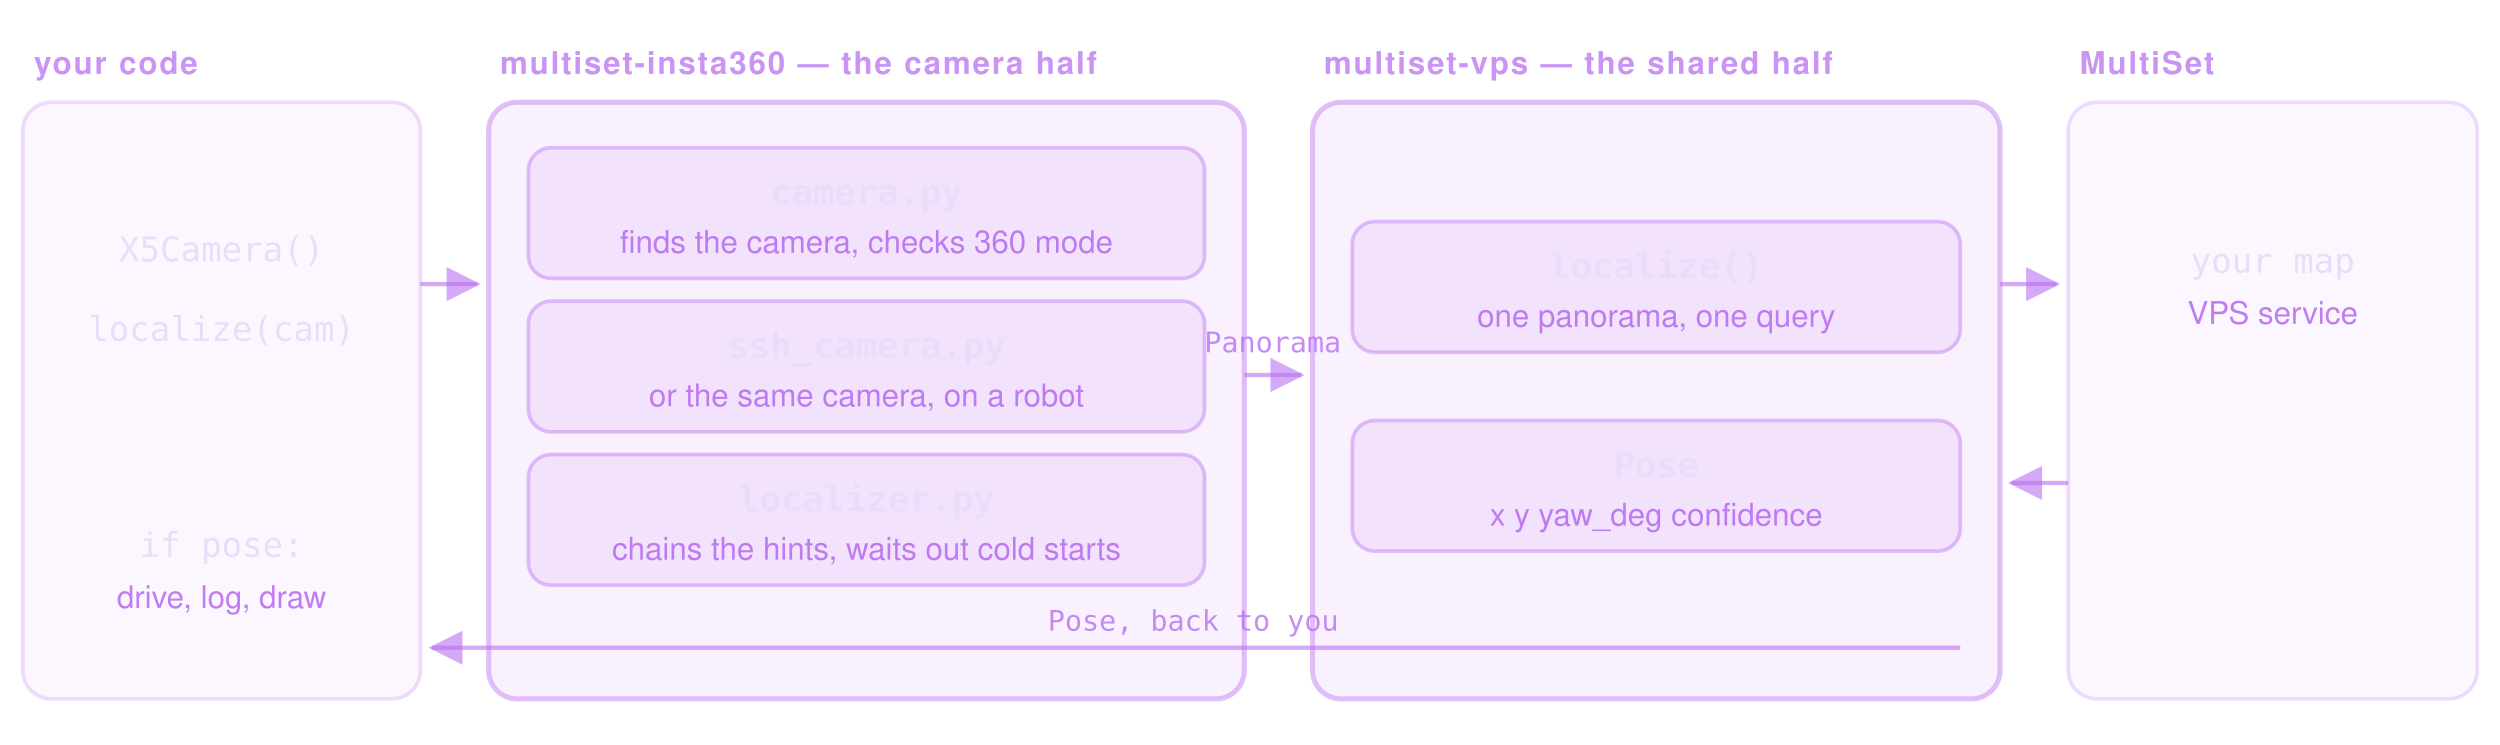
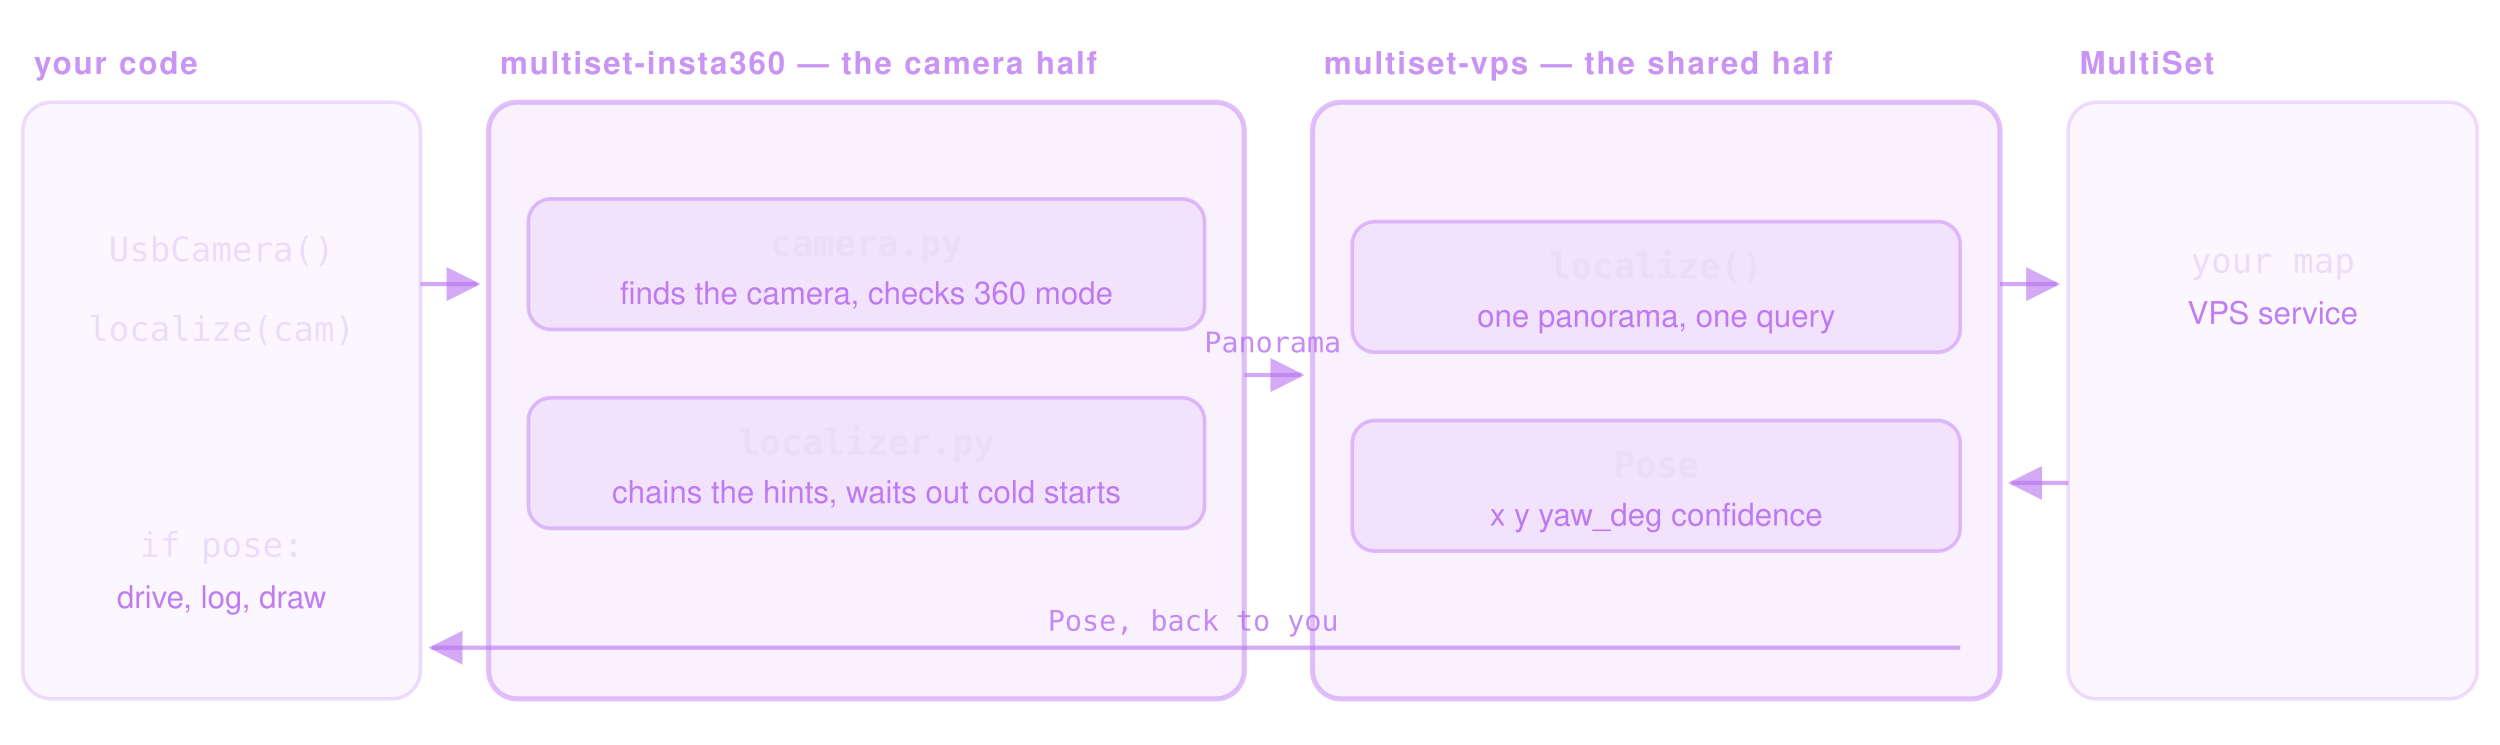
<svg xmlns="http://www.w3.org/2000/svg" viewBox="0 0 880 262" width="880" height="262" role="img" aria-label="Your code opens the camera; multiset-insta360 finds it, checks it is in 360 mode and captures a panorama; multiset-vps localizes it against the MultiSet service; a Pose comes back.">
  <defs>
    <marker id="ar" viewBox="0 0 10 10" refX="9" refY="5" markerWidth="8" markerHeight="8" orient="auto-start-reverse">
      <path d="M 0 0 L 10 5 L 0 10 z" fill="#B870F0" fill-opacity=".6" />
    </marker>
  </defs>
  <style>
    .band  { fill:#C98CF4; fill-opacity:.07; stroke:#C98CF4; stroke-opacity:.30; stroke-width:1.3 }
    .ours  { fill:#C98CF4; fill-opacity:.12; stroke:#C98CF4; stroke-opacity:.55; stroke-width:1.8 }
    .chip  { fill:#C98CF4; fill-opacity:.15; stroke:#C98CF4; stroke-opacity:.55; stroke-width:1.3 }
    .lane  { font-family:-apple-system, BlinkMacSystemFont, "Segoe UI", Helvetica, Arial, sans-serif; font-size:11px; font-weight:700; fill:#B870F0; fill-opacity:.75;
             letter-spacing:.06em; text-transform:uppercase }
    .name  { font-family:ui-monospace, SFMono-Regular, Menlo, Consolas, monospace; font-size:12.5px; font-weight:600; fill:#EBDCF9 }
    .desc  { font-family:-apple-system, BlinkMacSystemFont, "Segoe UI", Helvetica, Arial, sans-serif; font-size:11px; fill:#B870F0; fill-opacity:.9 }
    .yours { font-family:ui-monospace, SFMono-Regular, Menlo, Consolas, monospace; font-size:12px; fill:#EBDCF9 }
    .arw   { stroke:#B870F0; stroke-opacity:.6; stroke-width:1.5; fill:none }
    .flow  { font-family:ui-monospace, SFMono-Regular, Menlo, Consolas, monospace; font-size:10px; fill:#B870F0; fill-opacity:.8 }
  </style>
  <text class="lane" x="12" y="26">your code</text>
  <rect class="band" x="8" y="36" width="140" height="210" rx="10" />
-   <text class="yours" x="78" y="92" text-anchor="middle">X5Camera()</text>
+   <text class="yours" x="78" y="92" text-anchor="middle">UsbCamera()</text>
  <text class="yours" x="78" y="120" text-anchor="middle">localize(cam)</text>
  <text class="yours" x="78" y="196" text-anchor="middle">if pose:</text>
  <text class="desc" x="78" y="214" text-anchor="middle">drive, log, draw</text>
  <text class="lane" x="176" y="26">multiset-insta360 — the camera half</text>
  <rect class="ours" x="172" y="36" width="266" height="210" rx="10" />
-   <rect class="chip" x="186" y="52" width="238" height="46" rx="8" />
-   <text class="name" x="305.0" y="72.0" text-anchor="middle">camera.py</text>
-   <text class="desc" x="305.0" y="89.0" text-anchor="middle">finds the camera, checks 360 mode</text>
-   <rect class="chip" x="186" y="106" width="238" height="46" rx="8" />
-   <text class="name" x="305.0" y="126.0" text-anchor="middle">ssh_camera.py</text>
-   <text class="desc" x="305.0" y="143.0" text-anchor="middle">or the same camera, on a robot</text>
-   <rect class="chip" x="186" y="160" width="238" height="46" rx="8" />
-   <text class="name" x="305.0" y="180.0" text-anchor="middle">localizer.py</text>
-   <text class="desc" x="305.0" y="197.0" text-anchor="middle">chains the hints, waits out cold starts</text>
+   <rect class="chip" x="186" y="70" width="238" height="46" rx="8" />
+   <text class="name" x="305.0" y="90.0" text-anchor="middle">camera.py</text>
+   <text class="desc" x="305.0" y="107.0" text-anchor="middle">finds the camera, checks 360 mode</text>
+   <rect class="chip" x="186" y="140" width="238" height="46" rx="8" />
+   <text class="name" x="305.0" y="160.0" text-anchor="middle">localizer.py</text>
+   <text class="desc" x="305.0" y="177.0" text-anchor="middle">chains the hints, waits out cold starts</text>
  <text class="lane" x="466" y="26">multiset-vps — the shared half</text>
  <rect class="ours" x="462" y="36" width="242" height="210" rx="10" />
  <rect class="chip" x="476" y="78" width="214" height="46" rx="8" />
  <text class="name" x="583.0" y="98.0" text-anchor="middle">localize()</text>
  <text class="desc" x="583.0" y="115.0" text-anchor="middle">one panorama, one query</text>
  <rect class="chip" x="476" y="148" width="214" height="46" rx="8" />
  <text class="name" x="583.0" y="168.0" text-anchor="middle">Pose</text>
  <text class="desc" x="583.0" y="185.0" text-anchor="middle">x  y  yaw_deg  confidence</text>
  <text class="lane" x="732" y="26">MultiSet</text>
  <rect class="band" x="728" y="36" width="144" height="210" rx="10" />
  <text class="yours" x="800" y="96" text-anchor="middle">your map</text>
  <text class="desc" x="800" y="114" text-anchor="middle">VPS service</text>
  <path class="arw" d="M 148 100 H 168" marker-end="url(#ar)" />
  <path class="arw" d="M 438 132 H 458" marker-end="url(#ar)" />
  <text class="flow" x="448" y="124" text-anchor="middle">Panorama</text>
  <path class="arw" d="M 704 100 H 724" marker-end="url(#ar)" />
  <path class="arw" d="M 728 170 H 708" marker-end="url(#ar)" />
  <path class="arw" d="M 690 228 H 152" marker-end="url(#ar)" />
  <text class="flow" x="420" y="222" text-anchor="middle">Pose, back to you</text>
</svg>
